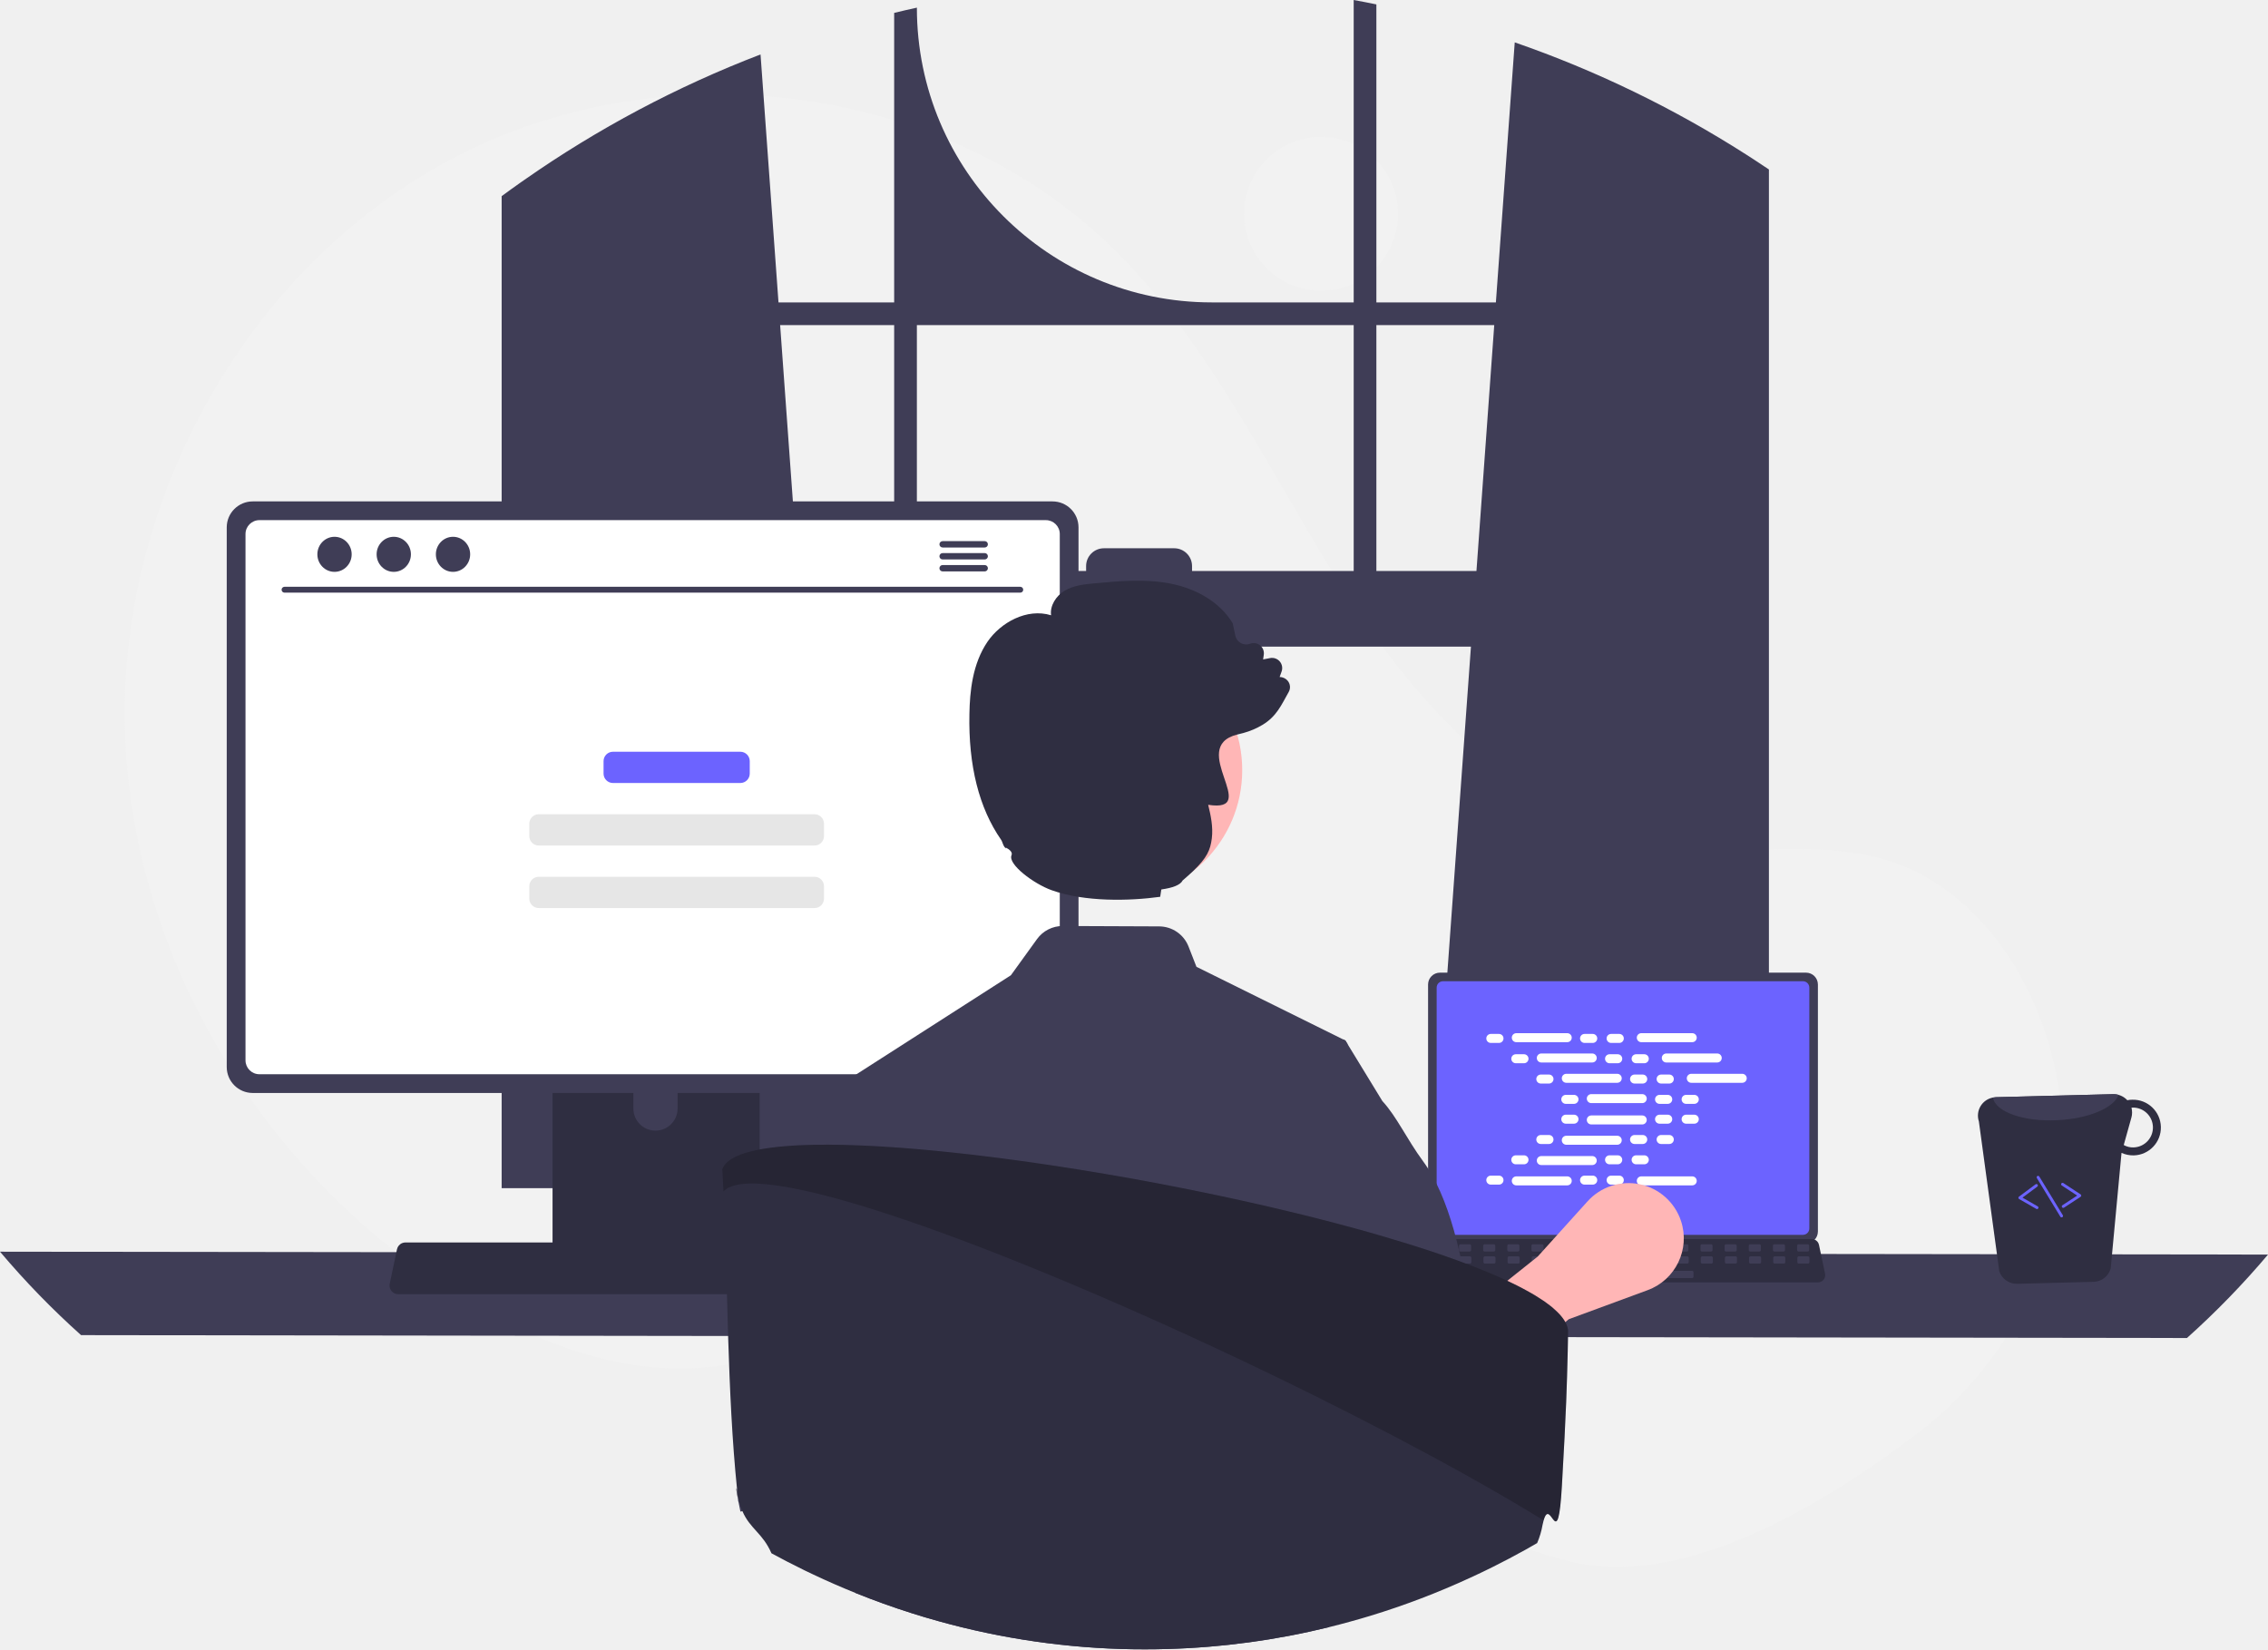
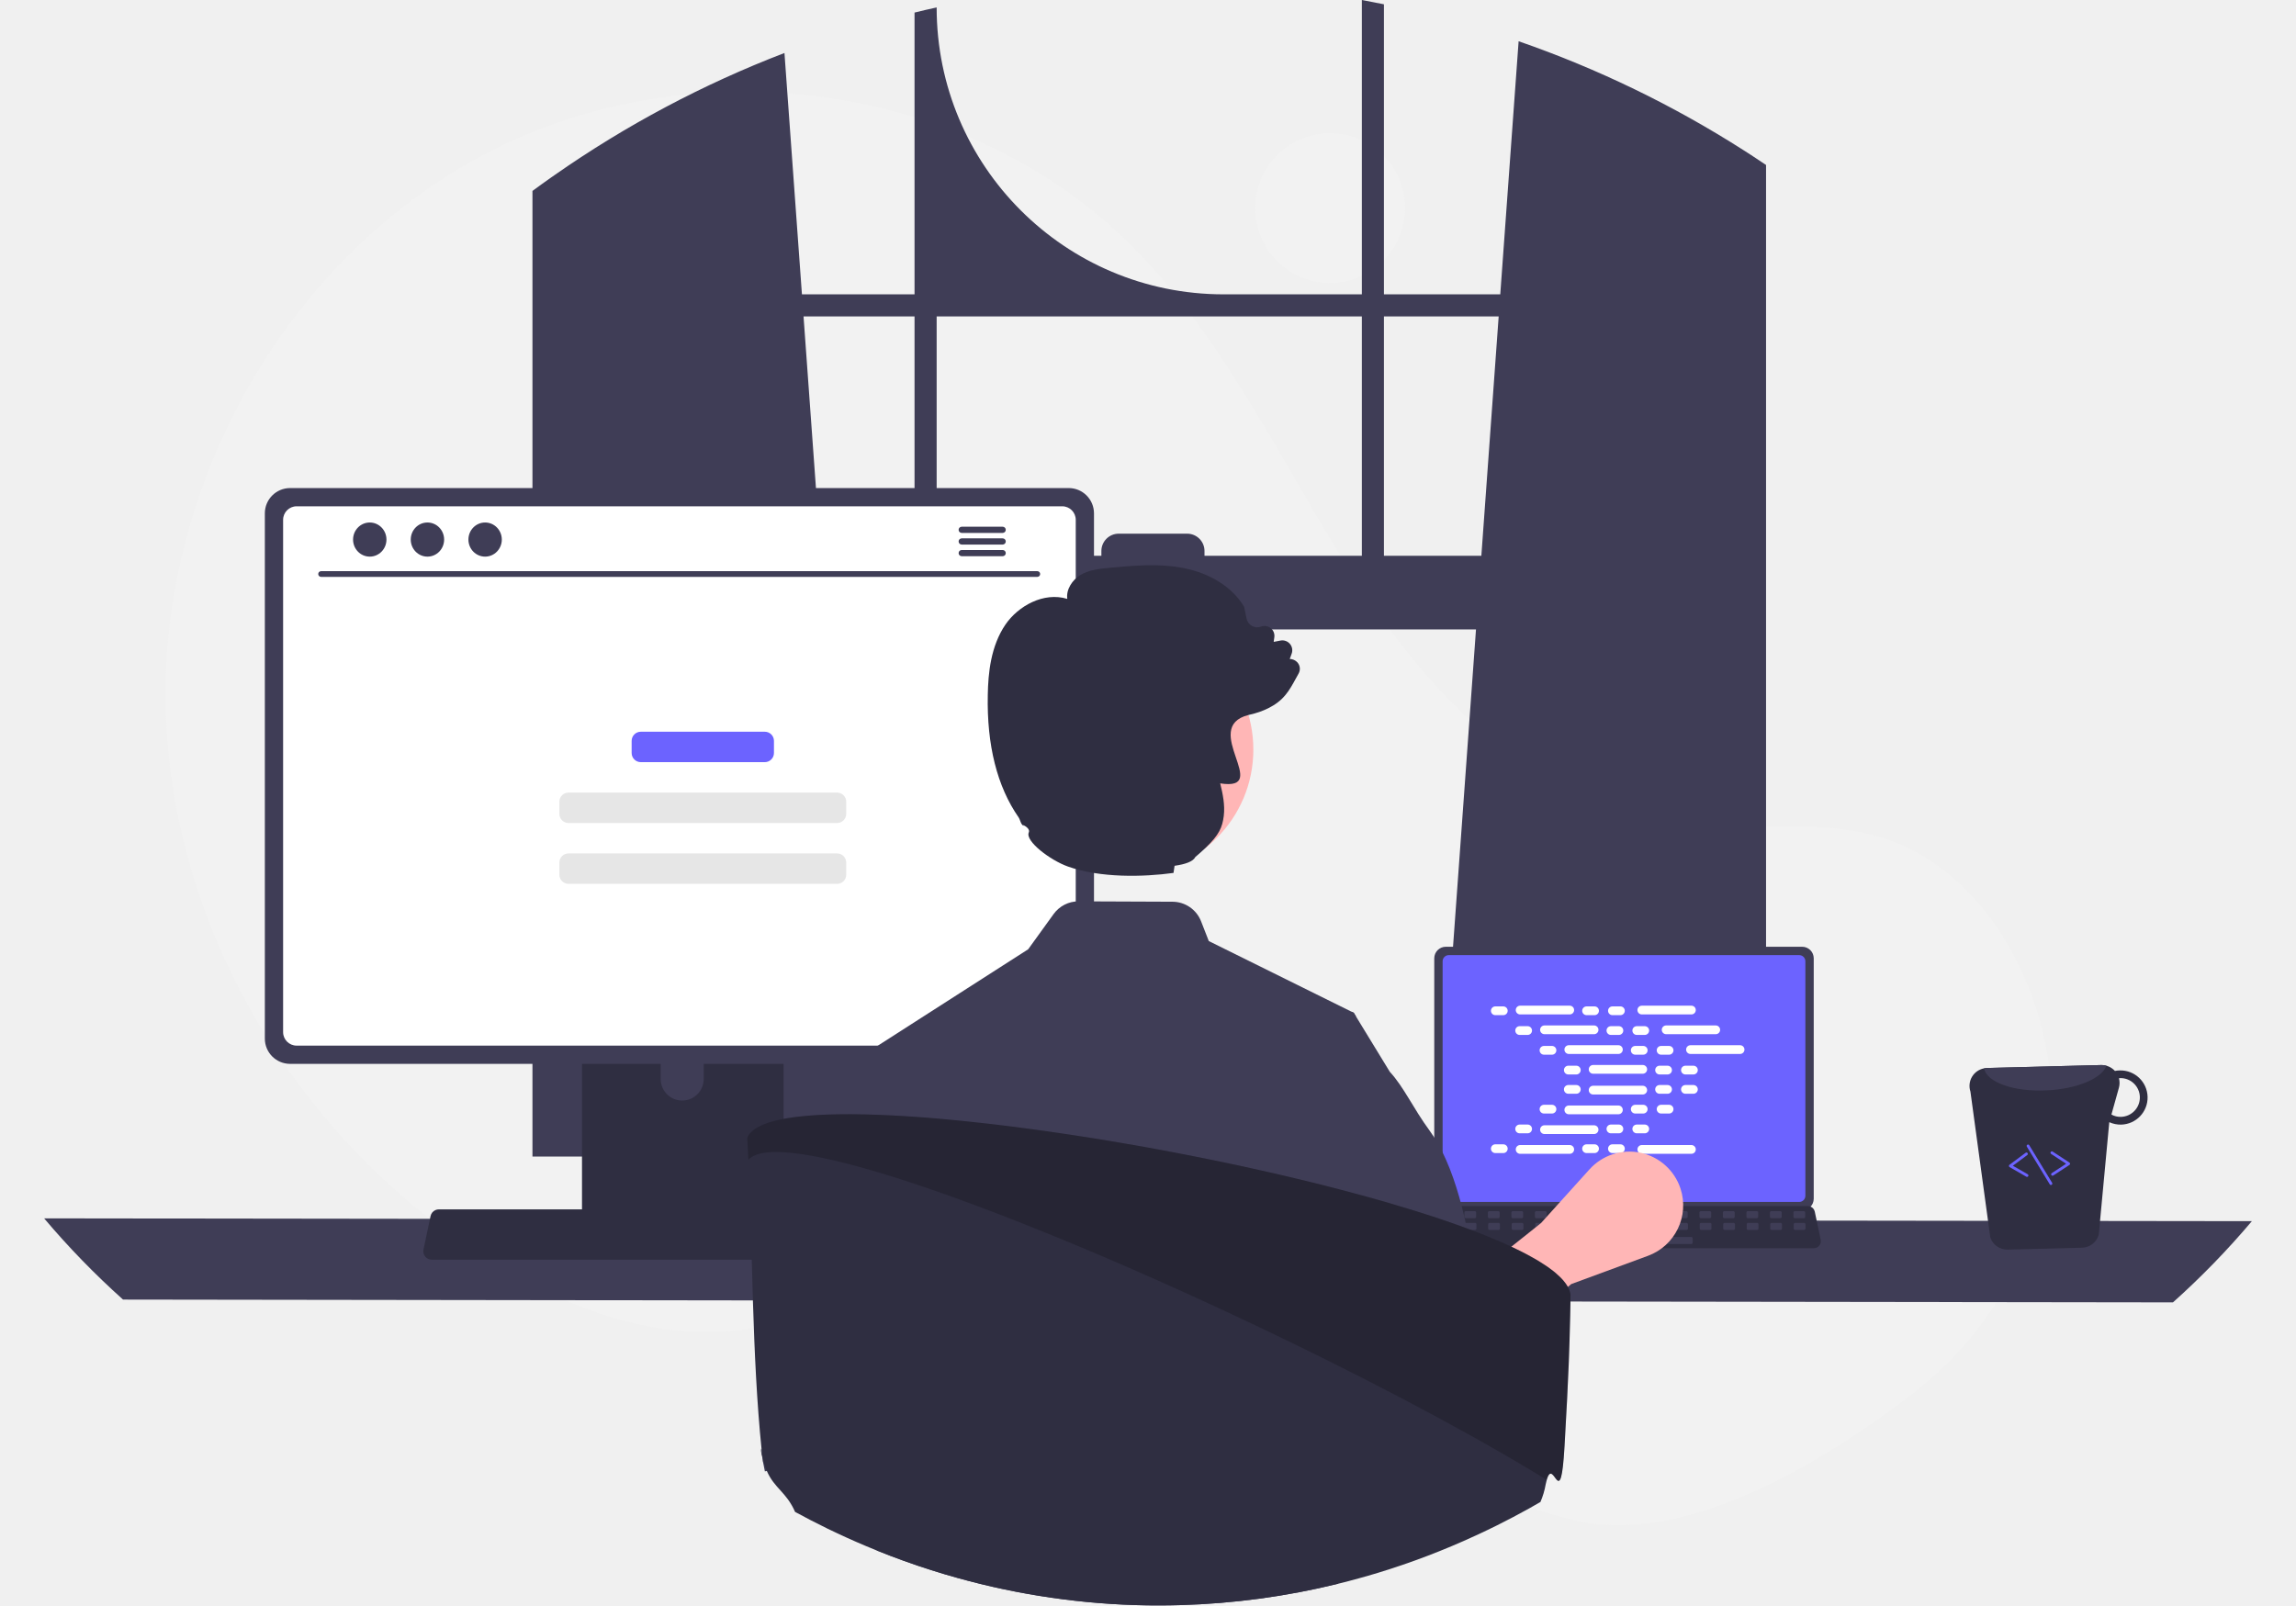
- <svg xmlns="http://www.w3.org/2000/svg" data-name="Layer 1" width="786.82" height="572.258" viewBox="0 0 786.82 572.258">
+ <svg xmlns="http://www.w3.org/2000/svg" data-name="Layer 1" width="786.82" height="550.258" viewBox="0 0 786.82 572.258">
  <circle cx="458.321" cy="74.182" r="26.701" fill="#f2f2f2" />
  <path d="M872.038,661.023c39.688-30.229,58.644-81.025,46.776-129.482q-.442-1.806-.934-3.604c-7.867-28.763-27.332-56.101-55.7-65.291-23.82-7.717-49.82-1.783-74.669-4.851-48.781-6.024-86.601-45.494-113.211-86.819-26.611-41.325-47.062-87.583-82.422-121.724-58.285-56.275-153.362-68.391-225.627-31.76C293.987,254.121,247.955,335.391,249.918,416.386c1.963,80.995,50.046,158.432,119.875,199.517,25.652,15.093,55.321,25.785,84.848,22.044,25.62-3.246,48.899-17.013,74.399-21.1,40.091-6.426,79.927,11.701,114.603,32.824,34.676,21.123,68.17,46.16,107.574,55.952C789.478,715.131,836.881,687.801,872.038,661.023Z" transform="translate(-206.59 -163.8711)" fill="#f2f2f2" />
  <path d="M815.016,219.191c-.87-.58-1.75-1.13-2.62-1.69a380.24,380.24,0,0,0-80.31-38.93l-6.54,90.22h-41.46v-103.39c-2.61-.54-5.24-1.05-7.87-1.53v104.92H626.946A102.27,102.27,0,0,1,524.676,166.521v-0c-2.64.57-5.26,1.18-7.88,1.83v100.44h-40.13l-6.23-86.03a380.858,380.858,0,0,0-81.94,43.53c-.44.3-.88.61-1.31.91-2.21,1.55-4.39,3.13-6.56,4.73v344.19h118.27l-2.09-28.95-11.5-158.95h231.59l-11.5,158.95-2.09,28.95h116.96v-353.45Q817.656,220.901,815.016,219.191Zm-298.22,142.78h-33.39l-6.17-85.3h39.56Zm159.42,0h-56.08v-1.69a6.18,6.18,0,0,0-6.19-6.18h-24.38a6.178,6.178,0,0,0-6.18,6.18v1.69h-58.71v-85.3h151.54Zm7.87,0v-85.3h40.89l-6.17,85.3Z" transform="translate(-206.59 -163.8711)" fill="#3f3d56" />
  <path d="M206.59,598.162a289.003,289.003,0,0,0,28.12,28.95l730.58,1a289.003,289.003,0,0,0,28.12-28.95Z" transform="translate(-206.59 -163.8711)" fill="#3f3d56" />
  <path d="M702.02,505.462v85.704a4.122,4.122,0,0,0,4.119,4.119H833.143a4.122,4.122,0,0,0,4.119-4.119v-85.704a4.124,4.124,0,0,0-4.119-4.115H706.139A4.124,4.124,0,0,0,702.02,505.462Z" transform="translate(-206.59 -163.8711)" fill="#3f3d56" />
  <path d="M704.999,506.529V590.109a2.205,2.205,0,0,0,2.201,2.201H832.086a2.205,2.205,0,0,0,2.201-2.201V506.529a2.206,2.206,0,0,0-2.201-2.206H707.201A2.206,2.206,0,0,0,704.999,506.529Z" transform="translate(-206.59 -163.8711)" fill="#6c63ff" />
  <path d="M699.364,607.881a2.47,2.47,0,0,0,1.943.93H837.299a2.502,2.502,0,0,0,2.446-3.016l-2.111-10.027a2.507,2.507,0,0,0-1.558-1.818,2.425,2.425,0,0,0-.888-.168H703.41a2.424,2.424,0,0,0-.888.168,2.507,2.507,0,0,0-1.558,1.818l-2.111,10.027A2.501,2.501,0,0,0,699.364,607.881Z" transform="translate(-206.59 -163.8711)" fill="#2f2e41" />
  <rect x="830.034" y="595.588" width="4.188" height="2.513" rx="0.488" transform="translate(1457.666 1029.819) rotate(-180)" fill="#3f3d56" />
  <rect x="821.657" y="595.588" width="4.188" height="2.513" rx="0.488" transform="translate(1440.912 1029.819) rotate(-180)" fill="#3f3d56" />
  <rect x="813.28" y="595.588" width="4.188" height="2.513" rx="0.488" transform="translate(1424.158 1029.819) rotate(-180)" fill="#3f3d56" />
  <rect x="804.903" y="595.588" width="4.188" height="2.513" rx="0.488" transform="translate(1407.404 1029.819) rotate(-180)" fill="#3f3d56" />
  <rect x="796.526" y="595.588" width="4.188" height="2.513" rx="0.488" transform="translate(1390.65 1029.819) rotate(-180)" fill="#3f3d56" />
  <rect x="788.149" y="595.588" width="4.188" height="2.513" rx="0.488" transform="translate(1373.896 1029.819) rotate(-180)" fill="#3f3d56" />
  <rect x="779.772" y="595.588" width="4.188" height="2.513" rx="0.488" transform="translate(1357.142 1029.819) rotate(-180)" fill="#3f3d56" />
  <rect x="771.395" y="595.588" width="4.188" height="2.513" rx="0.488" transform="translate(1340.388 1029.819) rotate(-180)" fill="#3f3d56" />
  <rect x="763.018" y="595.588" width="4.188" height="2.513" rx="0.488" transform="translate(1323.634 1029.819) rotate(-180)" fill="#3f3d56" />
  <rect x="754.641" y="595.588" width="4.188" height="2.513" rx="0.488" transform="translate(1306.88 1029.819) rotate(-180)" fill="#3f3d56" />
  <rect x="746.264" y="595.588" width="4.188" height="2.513" rx="0.488" transform="translate(1290.126 1029.819) rotate(-180)" fill="#3f3d56" />
  <rect x="737.887" y="595.588" width="4.188" height="2.513" rx="0.488" transform="translate(1273.372 1029.819) rotate(-180)" fill="#3f3d56" />
  <rect x="729.51" y="595.588" width="4.188" height="2.513" rx="0.488" transform="translate(1256.618 1029.819) rotate(-180)" fill="#3f3d56" />
  <rect x="721.133" y="595.588" width="4.188" height="2.513" rx="0.488" transform="translate(1239.865 1029.819) rotate(-180)" fill="#3f3d56" />
  <rect x="712.756" y="595.588" width="4.188" height="2.513" rx="0.488" transform="translate(1223.111 1029.819) rotate(-180)" fill="#3f3d56" />
  <rect x="704.379" y="595.588" width="4.188" height="2.513" rx="0.488" transform="translate(1206.357 1029.819) rotate(-180)" fill="#3f3d56" />
  <rect x="830.133" y="599.777" width="4.188" height="2.513" rx="0.488" transform="translate(1457.864 1038.196) rotate(-180)" fill="#3f3d56" />
  <rect x="821.756" y="599.777" width="4.188" height="2.513" rx="0.488" transform="translate(1441.11 1038.196) rotate(-180)" fill="#3f3d56" />
  <rect x="813.379" y="599.777" width="4.188" height="2.513" rx="0.488" transform="translate(1424.356 1038.196) rotate(-180)" fill="#3f3d56" />
  <rect x="805.002" y="599.777" width="4.188" height="2.513" rx="0.488" transform="translate(1407.602 1038.196) rotate(-180)" fill="#3f3d56" />
  <rect x="796.625" y="599.777" width="4.188" height="2.513" rx="0.488" transform="translate(1390.848 1038.196) rotate(-180)" fill="#3f3d56" />
  <rect x="788.248" y="599.777" width="4.188" height="2.513" rx="0.488" transform="translate(1374.094 1038.196) rotate(-180)" fill="#3f3d56" />
  <rect x="779.871" y="599.777" width="4.188" height="2.513" rx="0.488" transform="translate(1357.34 1038.196) rotate(-180)" fill="#3f3d56" />
  <rect x="771.494" y="599.777" width="4.188" height="2.513" rx="0.488" transform="translate(1340.586 1038.196) rotate(-180)" fill="#3f3d56" />
  <rect x="763.117" y="599.777" width="4.188" height="2.513" rx="0.488" transform="translate(1323.832 1038.196) rotate(-180)" fill="#3f3d56" />
  <rect x="754.74" y="599.777" width="4.188" height="2.513" rx="0.488" transform="translate(1307.078 1038.196) rotate(-180)" fill="#3f3d56" />
  <rect x="746.363" y="599.777" width="4.188" height="2.513" rx="0.488" transform="translate(1290.324 1038.196) rotate(-180)" fill="#3f3d56" />
  <rect x="737.986" y="599.777" width="4.188" height="2.513" rx="0.488" transform="translate(1273.57 1038.196) rotate(-180)" fill="#3f3d56" />
  <rect x="729.609" y="599.777" width="4.188" height="2.513" rx="0.488" transform="translate(1256.816 1038.196) rotate(-180)" fill="#3f3d56" />
  <rect x="721.232" y="599.777" width="4.188" height="2.513" rx="0.488" transform="translate(1240.062 1038.196) rotate(-180)" fill="#3f3d56" />
  <rect x="712.855" y="599.777" width="4.188" height="2.513" rx="0.488" transform="translate(1223.309 1038.196) rotate(-180)" fill="#3f3d56" />
  <rect x="704.478" y="599.777" width="4.188" height="2.513" rx="0.488" transform="translate(1206.555 1038.196) rotate(-180)" fill="#3f3d56" />
  <rect x="760.604" y="604.803" width="33.508" height="2.513" rx="0.488" transform="translate(1348.126 1048.248) rotate(-180)" fill="#3f3d56" />
  <rect x="515.631" y="358.737" width="5.966" height="3.122" rx="1.561" fill="#fff" />
  <rect x="548.154" y="358.737" width="5.966" height="3.122" rx="1.561" fill="#fff" />
  <rect x="557.369" y="358.737" width="5.966" height="3.122" rx="1.561" fill="#fff" />
  <rect x="524.477" y="358.477" width="20.796" height="3.122" rx="1.561" fill="#fff" />
  <rect x="567.841" y="358.477" width="20.796" height="3.122" rx="1.561" fill="#fff" />
  <rect x="524.304" y="365.784" width="5.966" height="3.122" rx="1.561" fill="#fff" />
  <rect x="556.827" y="365.784" width="5.966" height="3.122" rx="1.561" fill="#fff" />
  <rect x="566.042" y="365.784" width="5.966" height="3.122" rx="1.561" fill="#fff" />
  <rect x="533.15" y="365.523" width="20.796" height="3.122" rx="1.561" fill="#fff" />
  <rect x="576.514" y="365.523" width="20.796" height="3.122" rx="1.561" fill="#fff" />
  <rect x="532.977" y="372.83" width="5.966" height="3.122" rx="1.561" fill="#fff" />
  <rect x="565.5" y="372.83" width="5.966" height="3.122" rx="1.561" fill="#fff" />
  <rect x="574.715" y="372.83" width="5.966" height="3.122" rx="1.561" fill="#fff" />
  <rect x="541.823" y="372.57" width="20.796" height="3.122" rx="1.561" fill="#fff" />
  <rect x="585.187" y="372.57" width="20.796" height="3.122" rx="1.561" fill="#fff" />
  <rect x="541.649" y="379.877" width="5.966" height="3.122" rx="1.561" fill="#fff" />
  <rect x="574.172" y="379.877" width="5.966" height="3.122" rx="1.561" fill="#fff" />
  <rect x="583.387" y="379.877" width="5.966" height="3.122" rx="1.561" fill="#fff" />
  <rect x="550.496" y="379.617" width="20.796" height="3.122" rx="1.561" fill="#fff" />
  <rect x="548.154" y="407.898" width="5.966" height="3.122" rx="1.561" fill="#fff" />
  <rect x="557.369" y="407.898" width="5.966" height="3.122" rx="1.561" fill="#fff" />
  <rect x="567.841" y="408.158" width="20.796" height="3.122" rx="1.561" fill="#fff" />
  <rect x="515.631" y="407.898" width="5.966" height="3.122" rx="1.561" fill="#fff" />
  <rect x="524.477" y="408.158" width="20.796" height="3.122" rx="1.561" fill="#fff" />
  <rect x="524.304" y="400.851" width="5.966" height="3.122" rx="1.561" fill="#fff" />
  <rect x="556.827" y="400.851" width="5.966" height="3.122" rx="1.561" fill="#fff" />
  <rect x="566.042" y="400.851" width="5.966" height="3.122" rx="1.561" fill="#fff" />
  <rect x="533.15" y="401.111" width="20.796" height="3.122" rx="1.561" fill="#fff" />
  <rect x="532.977" y="393.804" width="5.966" height="3.122" rx="1.561" fill="#fff" />
  <rect x="565.5" y="393.804" width="5.966" height="3.122" rx="1.561" fill="#fff" />
  <rect x="574.715" y="393.804" width="5.966" height="3.122" rx="1.561" fill="#fff" />
  <rect x="541.823" y="394.064" width="20.796" height="3.122" rx="1.561" fill="#fff" />
  <rect x="541.649" y="386.758" width="5.966" height="3.122" rx="1.561" fill="#fff" />
  <rect x="574.172" y="386.758" width="5.966" height="3.122" rx="1.561" fill="#fff" />
  <rect x="583.387" y="386.758" width="5.966" height="3.122" rx="1.561" fill="#fff" />
  <rect x="550.496" y="387.018" width="20.796" height="3.122" rx="1.561" fill="#fff" />
  <path d="M711.507,654.353l-13.35-21.102,41.902-33.403,17.295-19.161a19.161,19.161,0,0,1,32.418,6.828h0a19.161,19.161,0,0,1-11.57,23.991l-27.349,10.075Z" transform="translate(-206.59 -163.8711)" fill="#ffb6b6" />
  <path d="M398.28,501.352v102.56h71.85v-102.56a3.448,3.448,0,0,0-2.43-3.3,3.175,3.175,0,0,0-1.03-.16H401.75A3.463,3.463,0,0,0,398.28,501.352Zm28.04,35.24a7.67,7.67,0,0,1,15.34,0v11.9a7.67,7.67,0,0,1-15.34,0Z" transform="translate(-206.59 -163.8711)" fill="#2f2e41" />
  <path d="M398.06,600.632v9.89a1.946,1.946,0,0,0,1.93,1.94h68.43a1.94,1.94,0,0,0,1.93-1.94v-9.89Z" transform="translate(-206.59 -163.8711)" fill="#3f3d56" />
  <path d="M285.25,346.832V534.092a9.007,9.007,0,0,0,9,9h277.5a9.007,9.007,0,0,0,9-9V346.832a9.011,9.011,0,0,0-9-8.99H294.25A9.012,9.012,0,0,0,285.25,346.832Z" transform="translate(-206.59 -163.8711)" fill="#3f3d56" />
  <path d="M291.76,349.162v182.62a4.818,4.818,0,0,0,4.81,4.81H569.44a4.818,4.818,0,0,0,4.81-4.81v-182.62a4.82,4.82,0,0,0-4.81-4.82H296.57A4.821,4.821,0,0,0,291.76,349.162Z" transform="translate(-206.59 -163.8711)" fill="#fff" />
  <path d="M342.4,611.792a2.948,2.948,0,0,0,2.32,1.11h162.34a2.987,2.987,0,0,0,2.92-3.6l-2.52-11.97a2.993,2.993,0,0,0-1.86-2.17,2.895,2.895,0,0,0-1.06-.2H347.23a2.894,2.894,0,0,0-1.06.2,2.992,2.992,0,0,0-1.86,2.17l-2.52,11.97A2.985,2.985,0,0,0,342.4,611.792Z" transform="translate(-206.59 -163.8711)" fill="#2f2e41" />
  <path d="M560.585,369.499H305.261a1.016,1.016,0,0,1,0-2.031H560.585a1.016,1.016,0,0,1,0,2.031Z" transform="translate(-206.59 -163.8711)" fill="#3f3d56" />
  <ellipse cx="116.051" cy="192.33" rx="5.95" ry="6.083" fill="#3f3d56" />
  <ellipse cx="136.607" cy="192.33" rx="5.95" ry="6.083" fill="#3f3d56" />
  <ellipse cx="157.163" cy="192.33" rx="5.95" ry="6.083" fill="#3f3d56" />
  <path d="M548.206,351.622h-14.6a1.105,1.105,0,0,0,0,2.21h14.6a1.105,1.105,0,0,0,0-2.21Z" transform="translate(-206.59 -163.8711)" fill="#3f3d56" />
  <path d="M548.206,355.772h-14.6a1.105,1.105,0,0,0,0,2.21h14.6a1.105,1.105,0,0,0,0-2.21Z" transform="translate(-206.59 -163.8711)" fill="#3f3d56" />
  <path d="M548.206,359.922h-14.6a1.105,1.105,0,0,0,0,2.21h14.6a1.105,1.105,0,0,0,0-2.21Z" transform="translate(-206.59 -163.8711)" fill="#3f3d56" />
  <path d="M900.186,604.972a6.416,6.416,0,0,0,6.183,4.331l26.492-.682a6.329,6.329,0,0,0,5.981-4.657l3.749-40.087a9.794,9.794,0,0,0,4.238.871,9.661,9.661,0,1,0-.485-19.317,8.184,8.184,0,0,0-1.736.181,6.548,6.548,0,0,0-4.874-2.103l-40.751,1.052a5.853,5.853,0,0,0-1.005.125,6.365,6.365,0,0,0-4.873,8.265Zm43.173-43.817,2.668-9.553a6.506,6.506,0,0,0,.02-3.375c.129-0.0.244-.062.373-.062a6.91,6.91,0,0,1,.324,13.817A6.505,6.505,0,0,1,943.359,561.156Z" transform="translate(-206.59 -163.8711)" fill="#2f2e41" />
  <path d="M897.978,544.686c.868,4.964,10.629,8.454,22.366,7.847,10.793-.497,19.617-4.287,21.234-8.778a6.025,6.025,0,0,0-1.844-.246l-40.751,1.052A5.853,5.853,0,0,0,897.978,544.686Z" transform="translate(-206.59 -163.8711)" fill="#3f3d56" />
  <path d="M922.494,582.944a.497.497,0,0,0,.151-.066l5.753-3.766a.499.499,0,0,0,0-.836l-5.98-3.917a.5.5,0,1,0-.548.836l5.341,3.498-5.114,3.348a.5.5,0,0,0,.396.903Z" transform="translate(-206.59 -163.8711)" fill="#6c63ff" />
  <path d="M913.408,583.363a.5.5,0,0,0,.126-.918l-5.303-3.04,5.126-3.807a.5.5,0,1,0-.596-.802l-5.739,4.263a.5.5,0,0,0,.049.835l5.965,3.42A.5.5,0,0,0,913.408,583.363Z" transform="translate(-206.59 -163.8711)" fill="#6c63ff" />
  <path d="M921.922,586.244a.482.482,0,0,0,.137-.058.5.5,0,0,0,.168-.687l-8.155-13.408a.5.5,0,0,0-.854.521l8.155,13.408A.5.5,0,0,0,921.922,586.244Z" transform="translate(-206.59 -163.8711)" fill="#6c63ff" />
  <rect x="209.385" y="260.827" width="50.719" height="10.846" rx="3.264" fill="#6c63ff" />
  <rect x="183.626" y="282.519" width="102.236" height="10.846" rx="3.264" fill="#e6e6e6" />
  <rect x="183.626" y="304.21" width="102.236" height="10.846" rx="3.264" fill="#e6e6e6" />
  <path d="M497.301,540.717l.217.684.011.023,6.525,19.838,7.506,22.861,14.123,42.961.137,6.673v.023l1.049,53.684-2.909,7.278,3.274,11.932s-1.506-18.037-9.582-7.679c-4.574,5.886-9.925,11.91-14.317,17.556q9.6,3.884,19.507,7.027c1.426.456,2.863.89,4.301,1.323q.462.137.924.274a266.863,266.863,0,0,0,67.351,10.826c1.186.034,2.35.057,3.479.08.399.011.787.023,1.175.023,1.278.011,2.544.023,3.822.023q3.867,0,7.7-.114a266.853,266.853,0,0,0,56.091-7.586c-.125-7.586-.468-16.45-.958-25.918-.228-4.643-5.35-9.674-5.658-14.533-.217-3.65,4.381-7.084,4.141-10.792-1.551-22.827-3.491-14.064-4.928-30.229q-.222-2.379-.411-4.552c-.924-10.381-1.563-16.872-1.563-16.872l6.137-38.683,9.639-60.734-.742-1.221-.833-.411-50.844-25.165-2.761-7.073a10.979,10.979,0,0,0-10.141-6.947l-33.493-.137a10.931,10.931,0,0,0-8.909,4.529l-9.069,12.56Z" transform="translate(-206.59 -163.8711)" fill="#3f3d56" />
  <path d="M533.407,617.525,525.82,633.758l-5.179,11.088-8.909,46.646-4.46,4.734L503.45,679.467l-39.998,8.881c-1.312-7.29-.351.247-1.161-7.75.228-.228.468-.456.707-.685.639-.593,1.175-1.152,1.164-1.688-.456-27.584.913-74.526,12.343-102.966a60.053,60.053,0,0,1,7.027-13.107c.228-.308.445-.616.662-.924,5.27-7.381,8.601-14.647,13.324-19.815v-.011a.53.53,0,0,0,.08-.08.157.157,0,0,0,.046-.034l32.443-17.203,1.392,39.105.992,28.109Z" transform="translate(-206.59 -163.8711)" fill="#3f3d56" />
  <path d="M650.391,622.135l9.476,20.275,3.307,7.061,8.907,46.642,4.446,4.723,3.83-16.755,1.8-.369,32.459-6.722,9.461,30.046a17.984,17.984,0,0,0-3.261-22.506c-.646-.585-1.184-1.154-1.169-1.692.538-32.443-1.446-91.684-19.367-116.066-5.692-7.738-9.107-15.445-14.076-20.829-.015-.015-.015-.031-.031-.031L674.081,526.114l-.738-1.215-.831-.415Z" transform="translate(-206.59 -163.8711)" fill="#3f3d56" />
  <circle id="a657ec4b-47ce-4d2a-9c58-81a811696ca9" data-name="Ellipse 5" cx="386.397" cy="267.201" r="44.558" fill="#ffb6b6" />
  <path d="M653.212,399.948a3.759,3.759,0,0,0-2.69-1.19l.67-1.86a3.528,3.528,0,0,0-3.96-4.7l-2.44.47.23-1.63a3.534,3.534,0,0,0-4.73-3.82,3.766,3.766,0,0,1-3.24-.23,3.846,3.846,0,0,1-1.92-2.61l-.85-4.1-.09-.22c-4.14-6.9-12.1-11.92-21.84-13.76-8.67-1.65-17.56-.81-26.13-.02-3.4.32-7.24.68-10.44,2.64-2.72,1.68-5.02,5.04-4.55,8.43-8.45-2.59-17.51,2.58-22,9.1-5.32,7.76-6.19,17.48-6.33,25.08-.38,17.98,3.33,32.69,11,43.73.56.8.7,2.47,1.81,3.03l-.23-.37c1.24.62,2.5,1.62,2.03,2.69-1.35,3.08,7.62,9.89,13.94,12.14,11.53,4.11,26.86,3.76,37.64,2.28l.38-2.55c3.89-.53,6.63-1.54,7.4-3.12,1.36-1.16,2.52-2.2,3.53-3.16l.01-.01c.02-.02.06-.05.08-.07,4.87-4.67,6-7.33,6.51-11.38.49-3.97-.38-8-1.27-11.63,18.74,2.9-7.38-19.96,10.08-24.38a5.434,5.434,0,0,1,.61-.15c.51-.12,1.02-.24,1.51-.38a26.448,26.448,0,0,0,6.72-2.87c4.88-2.97,6.49-6.91,9.01-11.35A3.427,3.427,0,0,0,653.212,399.948Z" transform="translate(-206.59 -163.8711)" fill="#2f2e41" />
  <path d="M750.582,625.308c-.01,1.75-.03,4.2-.11,7.23q-.015.63-.03,1.29c-.13,5.57-.26,10.24-.47,15.43-.01.36-.02.71-.04,1.07-.28,7.24-.72,15.67-1.48,29.02-1.41,24.66-3.87,3.39-6.34,12.04-.12.43-.25.94-.37,1.54a27.916,27.916,0,0,1-1.88,6.33c-1.31.78-2.66,1.53-3.99,2.28-3.79,2.11-7.64,4.14-11.52,6.07-2.18,1.08-4.37,2.14-6.57,3.16-.35.16-.69.32-1.03.47a270.887,270.887,0,0,1-34.75,13.26c-2.32.7-4.63,1.38-6.97,2.01-2.44.68-4.88,1.32-7.35,1.92a266.893,266.893,0,0,1-56.09,7.59c-2.55.08-5.12.11-7.7.11-1.28,0-2.54-.01-3.82-.02-.39,0-.78-.01-1.17-.02-1.13-.03-2.3-.05-3.48-.08a266.663,266.663,0,0,1-67.35-10.83l-.93-.27c-1.44-.44-2.87-.87-4.3-1.33q-9.9-3.135-19.51-7.02-7.335-2.955-14.5-6.34a.339.339,0,0,1-.12-.06c-1-.46-2.01-.94-3.01-1.43-.13-.07-.27-.14-.41-.21q-5.595-2.73-11.07-5.72c-3.07-7.05-7.39-8.4-10.07-14.6a25.874,25.874,0,0,1-1.68-5.74c0-.02-.01-.04-.01-.07.28,3.72-1.19-6.6-.01-.04-.01-.12-.02-.25-.03-.4-.03-.36-.07-.8-.13-1.35-3.43-33.49-3.21-71.79-4.7-103.35q-.15-3.06-.31-5.86c-.03-.62-.07-1.23-.11-1.83.07-.18.15-.37.24-.55a1.002,1.002,0,0,1,.07-.15,1.623,1.623,0,0,1,.1-.18c.02-.03.05-.07.07-.1a.917.917,0,0,1,.05-.1c.09-.14.19-.29.3-.43.05-.06.09-.11.14-.16a.808.808,0,0,1,.12-.14.637.637,0,0,1,.11-.13c.04-.04.08-.09.13-.14a.302.302,0,0,1,.08-.08,2.033,2.033,0,0,1,.26-.25,9.624,9.624,0,0,1,1.14-.9c.14-.09.29-.18.43-.28a19.135,19.135,0,0,1,3.17-1.52c.38-.14.76-.27,1.17-.41.15-.04.29-.09.44-.14.22-.07.44-.14.67-.19,1.14-.34,2.37-.63,3.7-.9.16-.03.33-.06.5-.1.24-.05.49-.09.74-.13.34-.06.69-.12,1.04-.18,2.97-.47,6.34-.82,10.06-1.05q.525-.03,1.05-.06c.41-.02.82-.04,1.24-.06.35-.02.71-.03,1.07-.04.35-.02.71-.03,1.08-.04,1.01-.03,2.05-.06,3.11-.08,3.02-.06,6.2-.04,9.54.03,1.55.04,3.13.08,4.75.15.11,0,.21.01.31.01,1.41.05,2.83.11,4.29.19,1.02.05,2.05.1,3.08.16.97.06,1.95.12,2.94.19.77.04,1.54.1,2.32.15.66.05,1.32.1,1.98.14l.9.06c.49.04.98.07,1.48.12,1.1.09,2.2.18,3.32.27,1.11.1,2.24.2,3.37.3s2.27.21,3.41.32c.12.01.23.02.34.03,1.04.11,2.08.21,3.13.32.24.02.49.04.73.07,1.001.101,2.022.218,3.032.326.31.033.618.066.929.1.791.086,1.572.161,2.368.254,1.05.12,2.12.23,3.16.37.81.09,1.62.18,2.43.28,1.27.15,2.56.31,3.85.48.49.06.98.12,1.47.19,3.68.46,7.4.97,11.18,1.5,5.73.81,11.55,1.69,17.41,2.64q8.805,1.425,17.71,3.01c1.5.27,3,.54,4.51.82q1.02.195,2.04.39c1.16.21,2.32.43,3.48.65,1.16.22,2.32.44,3.48.67,1.38.27,2.77.54,4.15.81,9.09,1.8,18.13,3.72,26.95,5.73,1.45.33,2.9.67,4.34,1q4.32,1.005,8.56,2.04c.78.18,1.55.37,2.32.56,1.92.48,3.84.96,5.73,1.45l.33.09c1.39.34,2.75.69,4.11,1.05q4.815,1.26,9.47,2.55,3.09.855,6.11,1.73c3.01.87,5.96,1.75,8.83,2.64.71.22,1.42.44,2.12.65,2.1.65,4.17,1.31,6.18,1.97,1.6.52,3.16,1.05,4.7,1.58q2.31.795,4.53,1.59c.95.34,1.89.7,2.83,1.04,1.35.5,2.68,1,3.98,1.5.4.15.79.31,1.18.46.25.11.49.2.73.3.47.19.95.37,1.41.56.47.18.93.37,1.39.57.45.18.91.37,1.35.56.45.18.89.37,1.33.57.37.15.73.31,1.08.47.71.31,1.42.62,2.11.94.34.16.68.31,1.02.47l.78.36c.11.06.22.11.33.16.25.12.51.25.76.37.58.27,1.15.56,1.71.83.75.38,1.48.76,2.18,1.13.71.38,1.4.76,2.06,1.13.11.06.21.12.32.18.15.08.3.17.45.25.51.29,1,.59,1.49.88.96.59,1.87,1.17,2.72,1.75.19.13.37.26.56.38.63.45,1.23.89,1.79,1.34,0,.01,0,.01.01.01.19.14.37.29.55.43.15.14.31.26.46.4.52.45,1,.88,1.44,1.32a5.667,5.667,0,0,1,.42.43,1.208,1.208,0,0,1,.16.16c.2.2.38.4.55.6a.553.553,0,0,1,.07.09c.24.28.46.56.67.84.1.14.21.28.3.42.12.17.24.35.34.52.09.14.17.29.25.43a7.257,7.257,0,0,1,.54,1.13,5.241,5.241,0,0,1,.27.82A5.844,5.844,0,0,1,750.582,625.308Z" transform="translate(-206.59 -163.8711)" fill="#2f2e41" />
  <path d="M750.582,625.308c-.01,1.75-.03,4.2-.11,7.23-.01.42-.03.85-.04,1.29-.1,4.25-.25,9.5-.46,15.43-.01.36-.02.71-.04,1.07-.28,7.24-.72,15.67-1.48,29.02-1.41,24.66-3.87,3.39-6.34,12.04-6.86-4.22-14.38-8.64-22.42-13.18q-2.175-1.23-4.39-2.47c-16.08-8.97-34.04-18.37-52.79-27.68-.74-.37-1.49-.74-2.23-1.1-42.95-21.23-89.83-41.88-127.81-55.66-7.33-2.66-14.33-5.06-20.91-7.17-13.86-4.43-25.84-7.53-35.06-8.87-9.6-1.4-16.23-.9-18.91,1.99q-.15-3.06-.31-5.86-.06-.93-.12-1.83c.062-.165.142-.322.22-.48.011-.023.019-.047.03-.07a1.002,1.002,0,0,1,.07-.15,1.623,1.623,0,0,1,.1-.18,1.06,1.06,0,0,1,.12-.2c.09-.14.19-.29.3-.43a3.483,3.483,0,0,1,.26-.3.637.637,0,0,1,.11-.13c.04-.04.08-.09.13-.14a.302.302,0,0,1,.08-.08,2.033,2.033,0,0,1,.26-.25,9.624,9.624,0,0,1,1.14-.9c.14-.09.29-.18.43-.28a19.135,19.135,0,0,1,3.17-1.52c.38-.14.76-.27,1.17-.41.15-.04.29-.09.44-.14.22-.07.44-.14.67-.19,1.14-.34,2.37-.63,3.7-.9.4-.08.82-.16,1.24-.23.34-.06.69-.12,1.04-.18,2.97-.47,6.34-.82,10.06-1.05q.525-.03,1.05-.06c.41-.02.82-.04,1.24-.06.35-.02.71-.03,1.07-.04.35-.02.71-.03,1.08-.04,1.01-.03,2.05-.06,3.11-.08,3.02-.05,6.2-.03,9.54.04,1.55.03,3.13.08,4.75.15.1,0,.21.01.31.01,1.41.04,2.84.11,4.29.18,1.02.05,2.05.1,3.08.16.97.06,1.95.12,2.94.19.77.04,1.54.1,2.32.15.66.05,1.32.1,1.98.14.79.06,1.58.12,2.38.18,1.1.09,2.2.18,3.32.27,1.11.1,2.24.2,3.37.3s2.27.21,3.41.32c.12.01.23.02.34.03,1.04.11,2.08.21,3.13.32q8.73.885,17.97,2.07,5.52.705,11.18,1.51c5.73.81,11.55,1.69,17.41,2.63q8.805,1.425,17.71,3.01c1.5.27,3,.54,4.51.82q2.76.51,5.52,1.04c1.16.22,2.32.44,3.48.67,1.38.27,2.77.54,4.15.81,9.09,1.8,18.13,3.72,26.95,5.73,1.45.33,2.9.67,4.34,1q4.32,1.005,8.56,2.04c.78.19,1.55.38,2.32.57q2.895.72,5.73,1.44v.01c.11.02.22.05.33.08,1.38.35,2.75.7,4.11,1.06q4.815,1.26,9.47,2.54c2.06.58,4.1,1.15,6.11,1.73,3.01.88,5.96,1.76,8.83,2.64.71.22,1.42.44,2.12.65q3.15.99,6.18,1.97c1.6.52,3.16,1.05,4.7,1.58q2.31.795,4.53,1.59c.96.34,1.9.69,2.83,1.03,1.36.5,2.68,1,3.98,1.51.4.15.79.31,1.18.46.73.28,1.44.57,2.14.86.47.18.93.37,1.39.57.45.18.91.37,1.35.56.45.18.89.37,1.33.57.37.15.73.31,1.08.47.71.31,1.42.62,2.11.94.34.16.68.31,1.02.47l.78.36c.11.06.22.11.33.16.85.4,1.67.8,2.47,1.2.75.38,1.48.76,2.18,1.13.83.44,1.62.87,2.38,1.31.15.08.3.17.45.25.51.29,1,.59,1.49.88.96.59,1.87,1.17,2.72,1.75.84.58,1.62,1.15,2.35,1.72,0,.01,0,.01.01.01.35.28.69.56,1.01.83.52.45,1,.88,1.44,1.32a5.667,5.667,0,0,1,.42.43,1.208,1.208,0,0,1,.16.16c.21.23.42.46.62.69.24.28.46.56.67.84.1.14.21.28.3.42.12.17.24.35.34.52.09.14.17.29.25.43a7.257,7.257,0,0,1,.54,1.13,6.053,6.053,0,0,1,.27.82A5.844,5.844,0,0,1,750.582,625.308Z" transform="translate(-206.59 -163.8711)" opacity="0.2" />
</svg>
